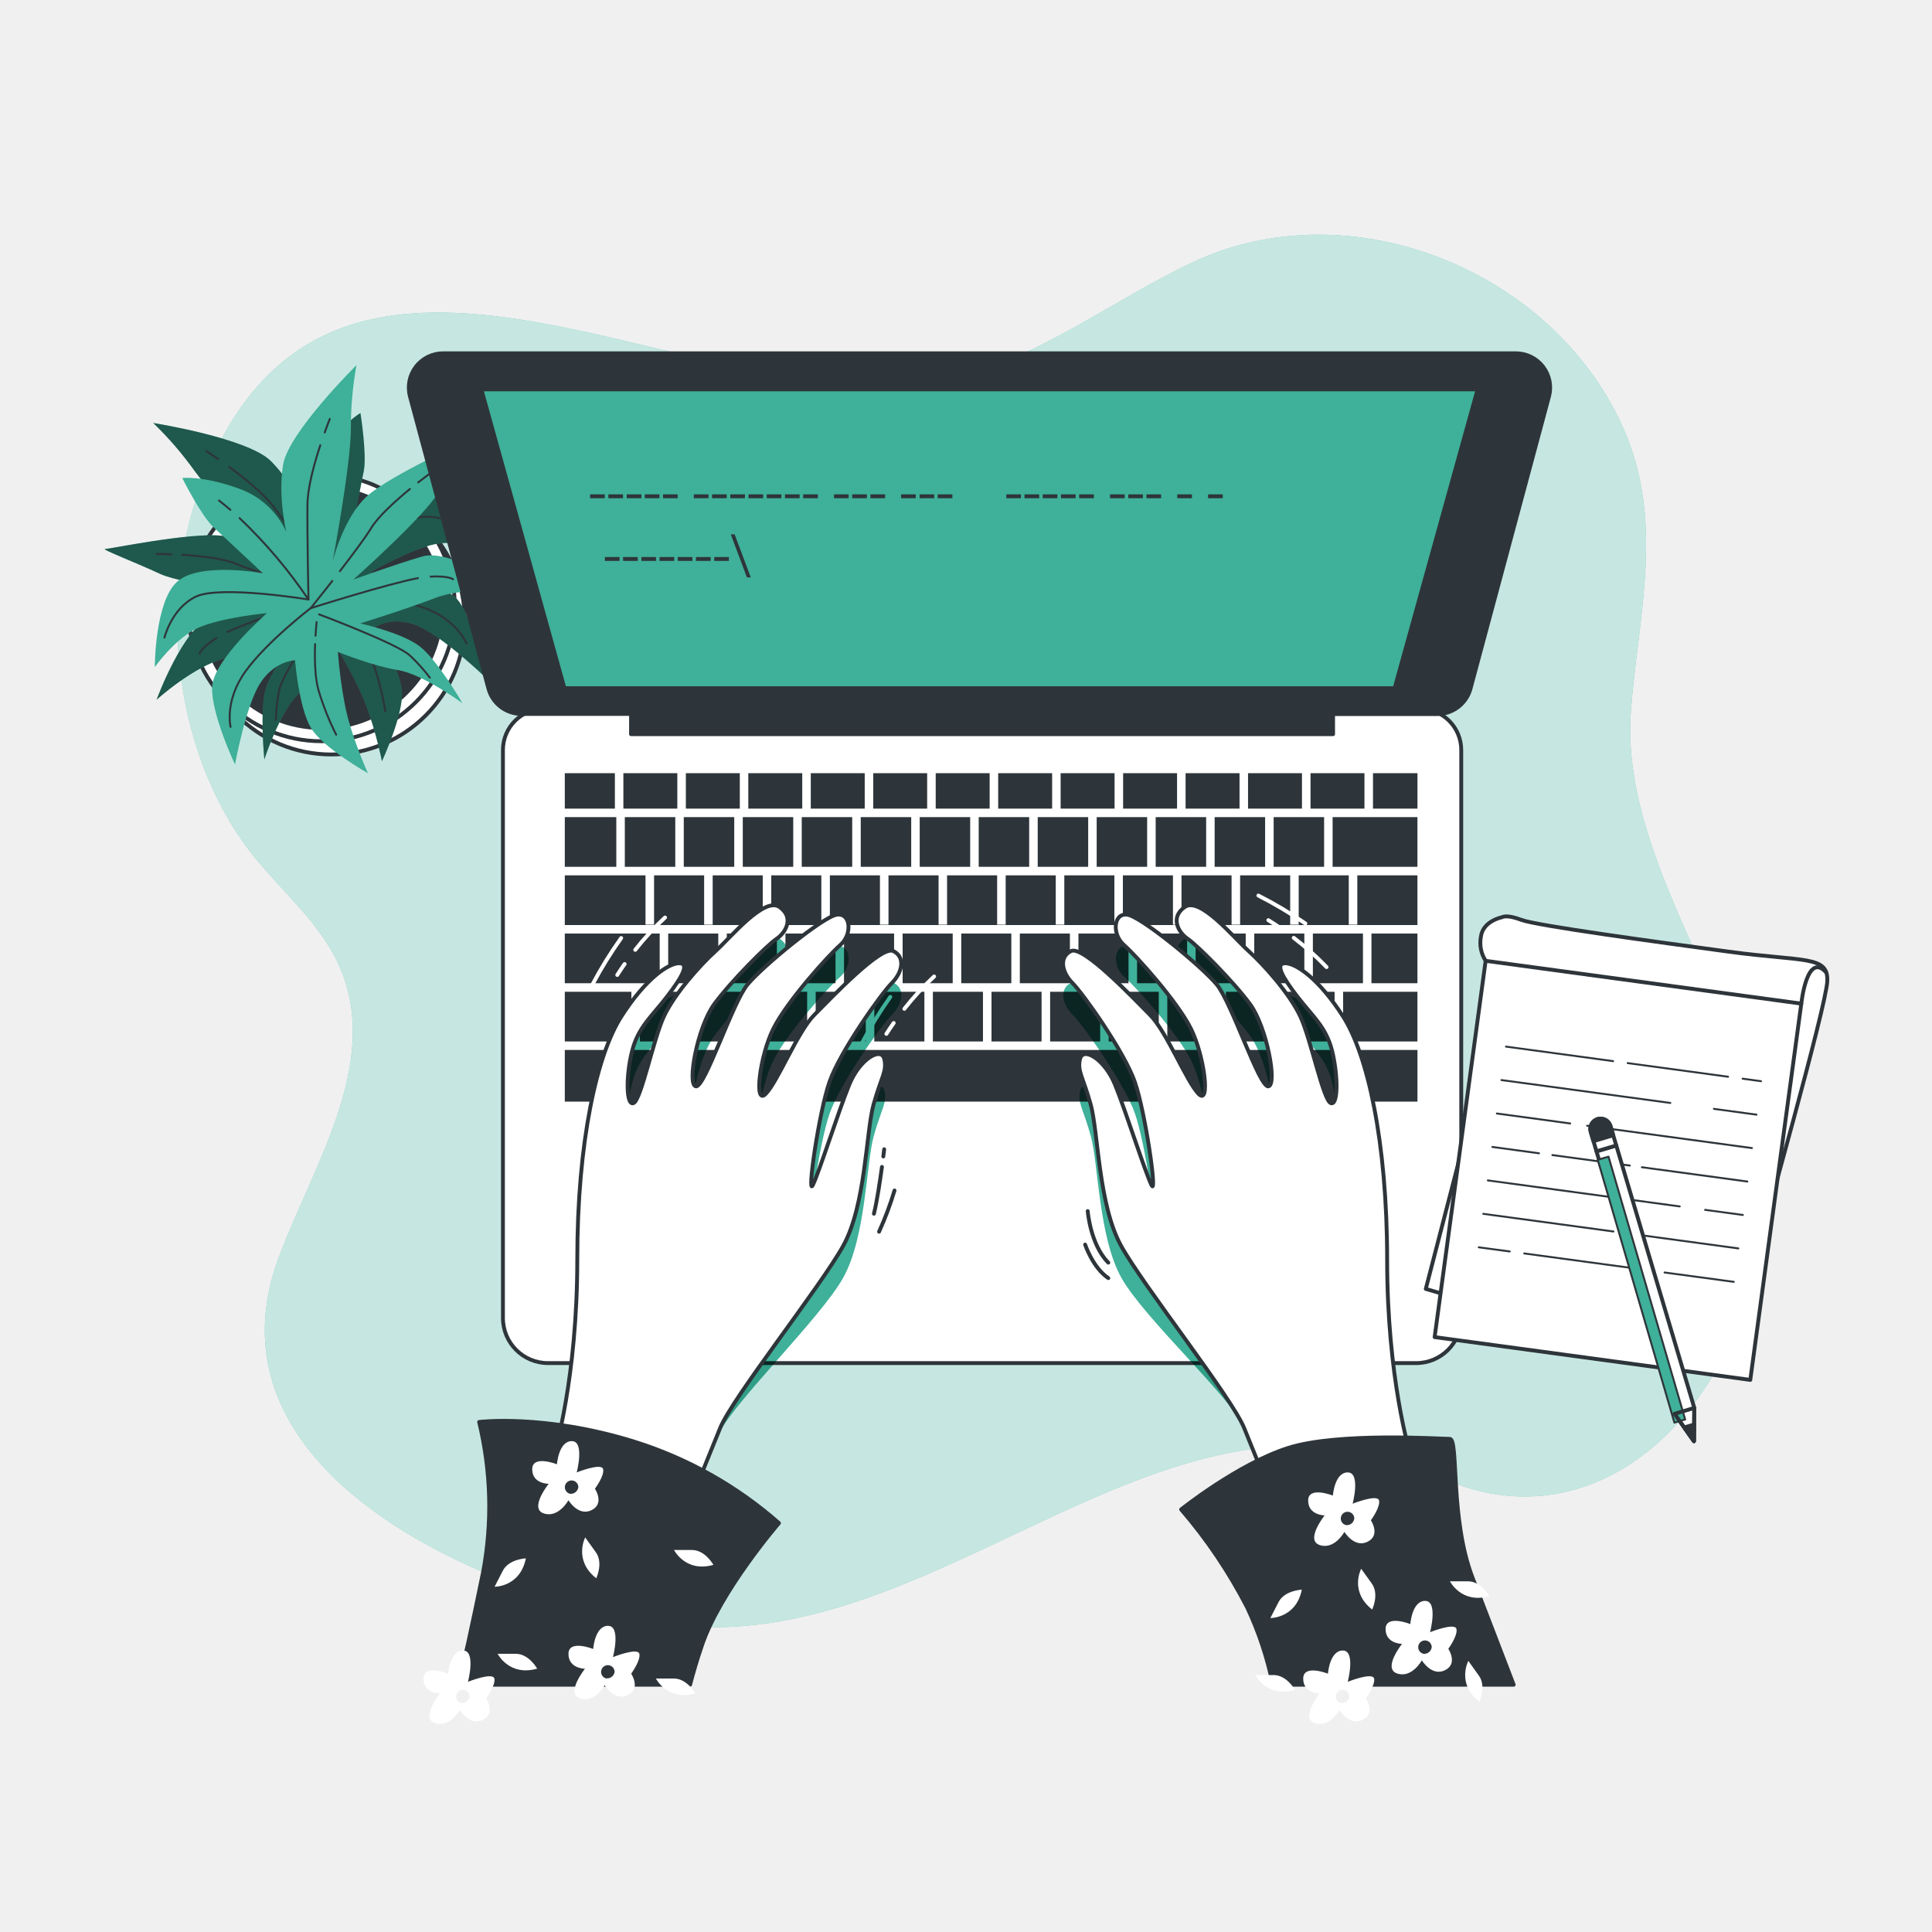
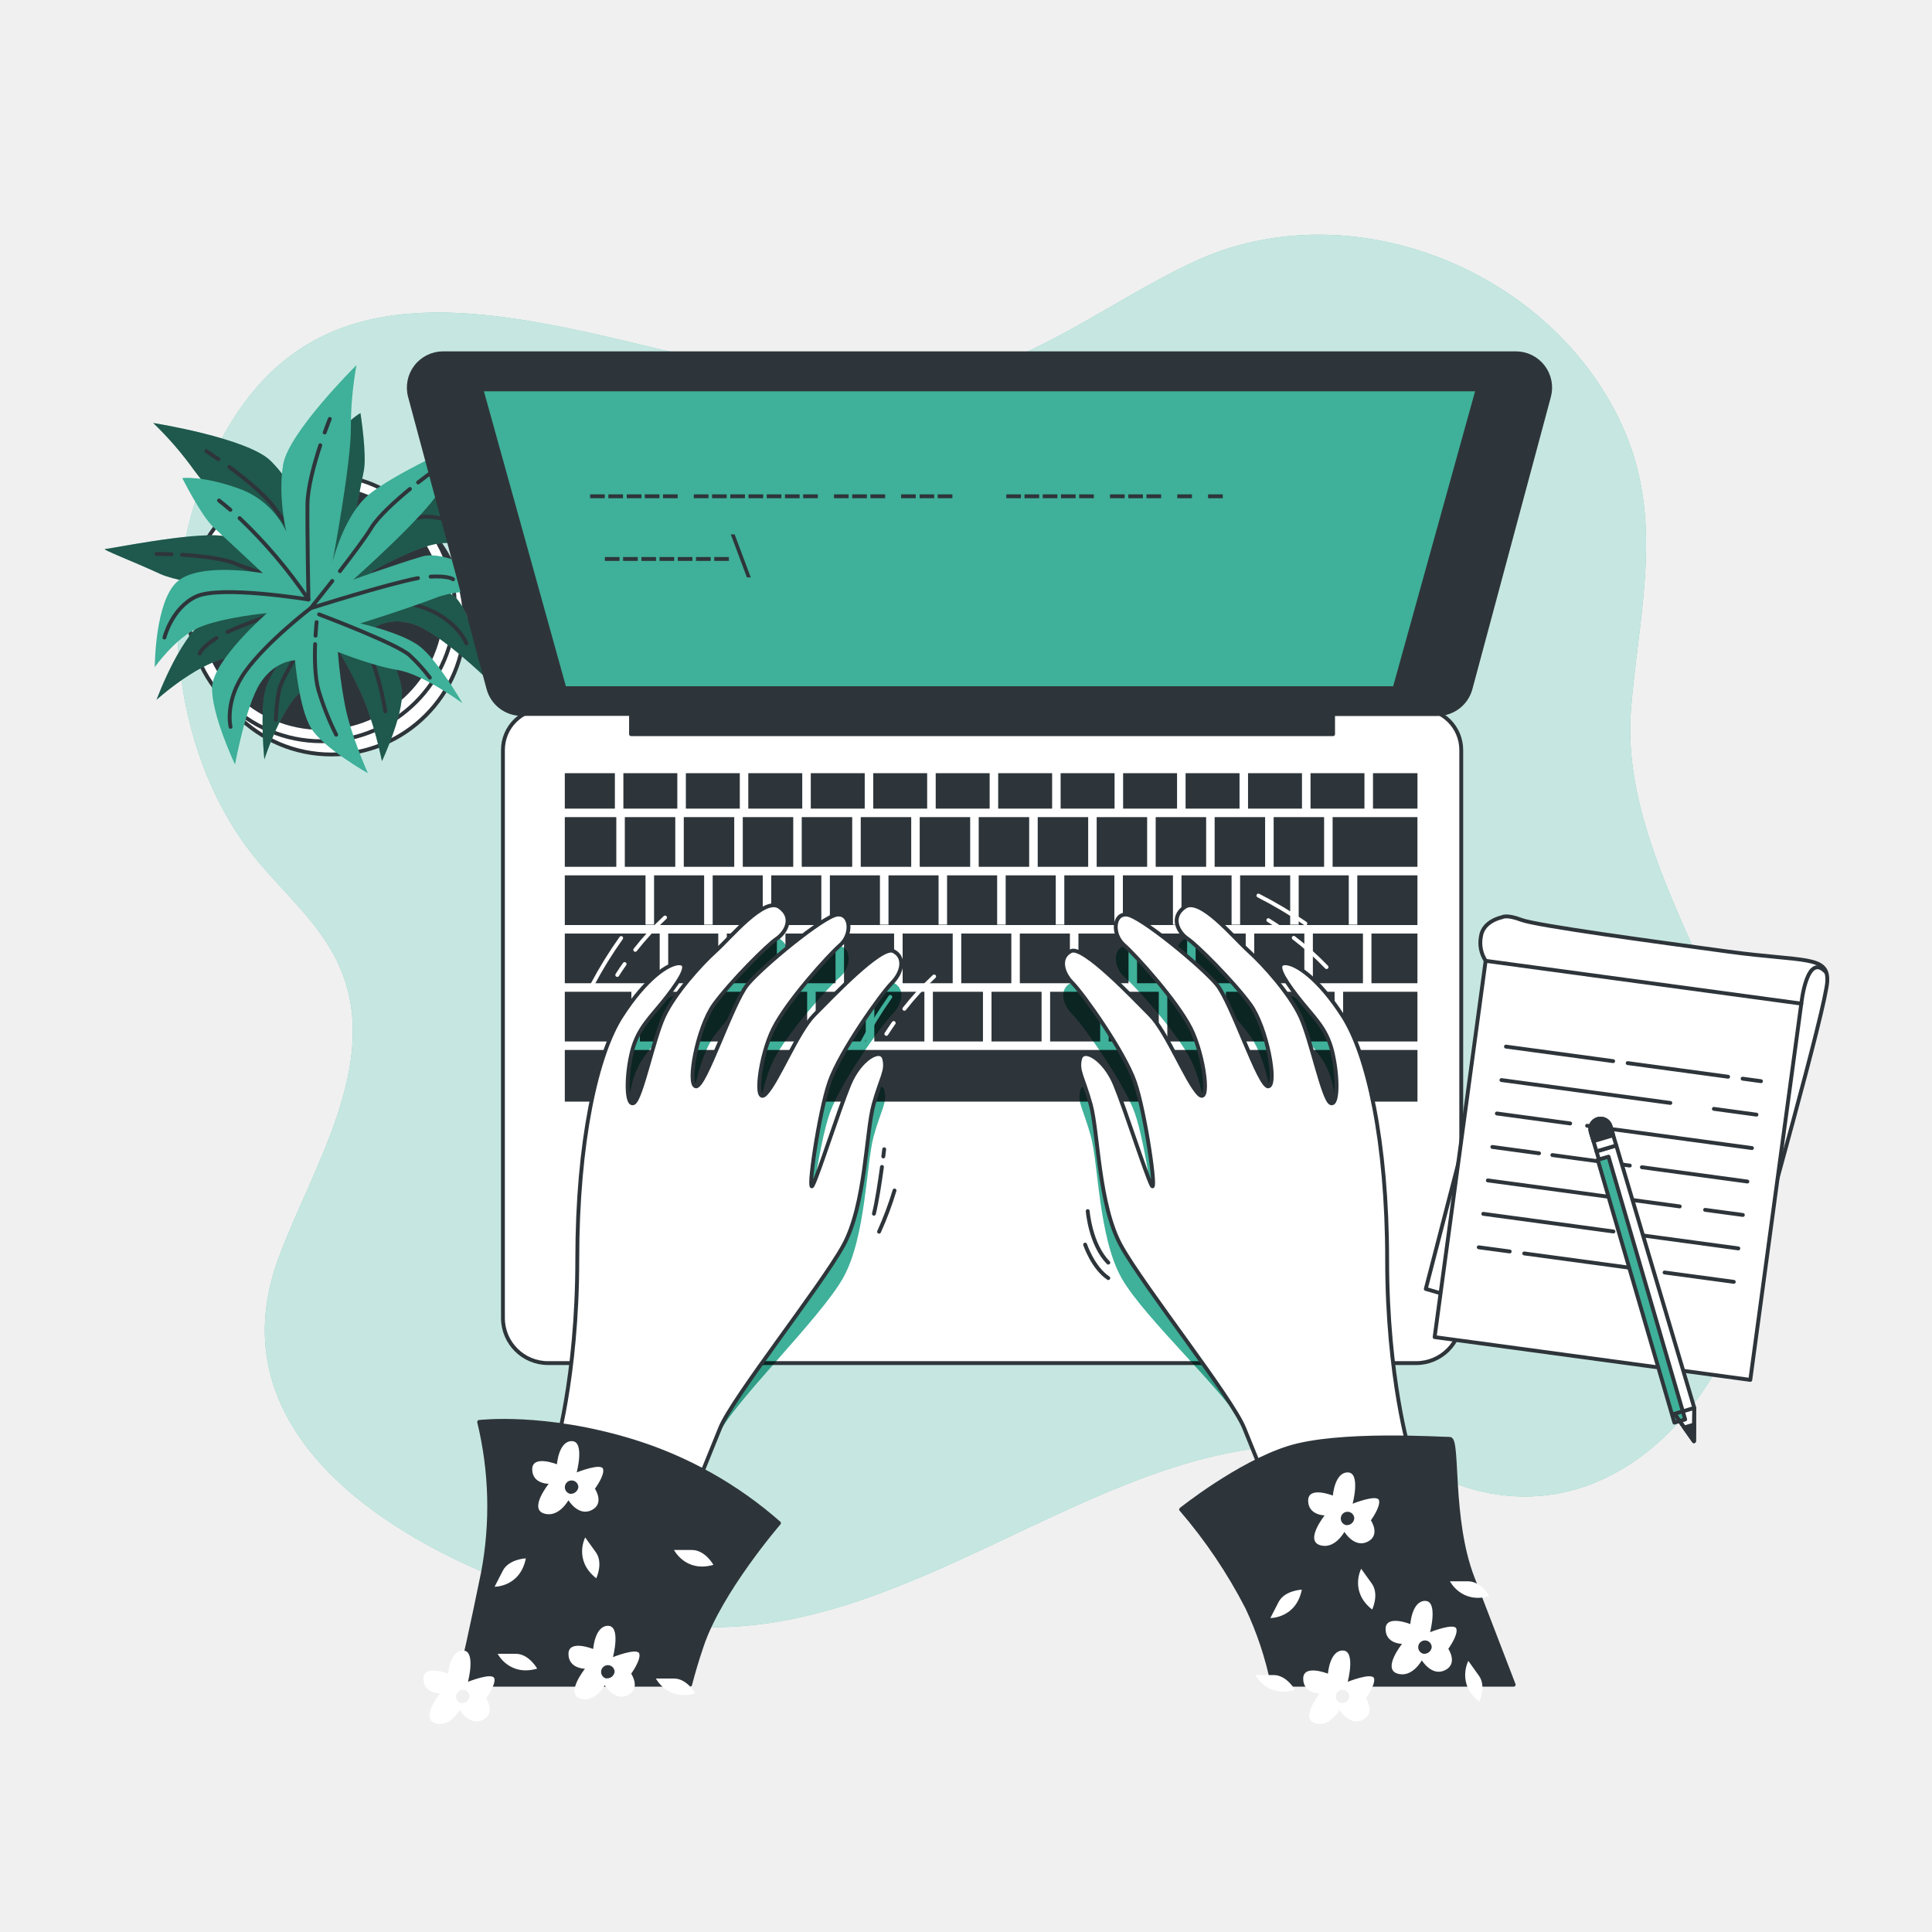
<svg xmlns="http://www.w3.org/2000/svg" viewBox="0 0 500 500">
  <g id="freepik--background-simple--inject-1--inject-3">
    <path d="M422.41,180c2.27-23.46,7.7-45.67-1.9-68.23C402.89,70.37,349.74,48.39,308.44,68,287.32,78,269.26,92.63,246,98,183.22,112.49,86.32,35.29,52.15,125.17c-11.73,30.84-7,71.48,14.21,97.26,6.81,8.27,15.13,15.47,20.17,24.93C100.32,273.25,80.8,301.7,72,325.85c-20.9,57.07,57.9,88.65,100.67,94.47C243.37,430,301.69,349,372,382c49,23,92-33,83-89-5.89-36.66-35.71-71.75-32.92-109.11C422.18,182.6,422.29,181.31,422.41,180Z" style="fill:#3FB099" />
    <path d="M422.41,180c2.27-23.46,7.7-45.67-1.9-68.23C402.89,70.37,349.74,48.39,308.44,68,287.32,78,269.26,92.63,246,98,183.22,112.49,86.32,35.29,52.15,125.17c-11.73,30.84-7,71.48,14.21,97.26,6.81,8.27,15.13,15.47,20.17,24.93C100.32,273.25,80.8,301.7,72,325.85c-20.9,57.07,57.9,88.65,100.67,94.47C243.37,430,301.69,349,372,382c49,23,92-33,83-89-5.89-36.66-35.71-71.75-32.92-109.11C422.18,182.6,422.29,181.31,422.41,180Z" style="fill:#fff;opacity:0.7" />
  </g>
  <g id="freepik--Plant--inject-1--inject-3">
    <circle cx="85.77" cy="160.73" r="34.53" style="fill:#fff;stroke:#2e353a;stroke-linecap:round;stroke-linejoin:round" />
    <circle cx="83.2" cy="157.3" r="34.53" style="fill:#fff;stroke:#2e353a;stroke-linecap:round;stroke-linejoin:round" />
    <circle cx="83.2" cy="157.3" r="31.1" style="fill:#2e353a;stroke:#2e353a;stroke-linecap:round;stroke-linejoin:round" />
    <path d="M79.55,133.92s-3.43-8.58-9.43-14.58-30.46-9.87-30.46-9.87a89.68,89.68,0,0,1,10.73,12.44c5.57,7.72,24,25.31,24,25.31s-9-7.72-17.16-8.58-28.74,3.43-30,3.43,7.72,3.43,14.16,6.43,31.31,5.58,31.31,5.58-10.72,3-18,5.58S40.52,181.1,40.52,181.1s9.44-8.58,17.59-10.72,19.73-6,19.73-6-7.29,8.15-9,13.73-.43,18.44-.43,18.44,3.86-12,8.58-16.73S86.84,167,86.84,167a118,118,0,0,1,6.44,12c3.43,7.29,5.57,18,5.57,18s5.58-12,5.15-18-6.86-16.73-6.86-16.73,4.29-3,10.72-.43,17.59,13.3,17.59,13.3-2.58-14.16-6.87-19.73-22.73-7.3-22.73-7.3,10.3-6,16.73-7.29,15,1.72,15,1.72-9.86-13.73-17.58-14.59S90.7,139.07,90.7,139.07l3.44-17.16c.85-4.29-.86-15-.86-15s-4.72,2.57-10.3,10.72A21.36,21.36,0,0,0,79.55,133.92Z" style="fill:#3FB099" />
    <path d="M79.55,133.92s-3.43-8.58-9.43-14.58-30.46-9.87-30.46-9.87a89.68,89.68,0,0,1,10.73,12.44c5.57,7.72,24,25.31,24,25.31s-9-7.72-17.16-8.58-28.74,3.43-30,3.43,7.72,3.43,14.16,6.43,31.31,5.58,31.31,5.58-10.72,3-18,5.58S40.52,181.1,40.52,181.1s9.44-8.58,17.59-10.72,19.73-6,19.73-6-7.29,8.15-9,13.73-.43,18.44-.43,18.44,3.86-12,8.58-16.73S86.84,167,86.84,167a118,118,0,0,1,6.44,12c3.43,7.29,5.57,18,5.57,18s5.58-12,5.15-18-6.86-16.73-6.86-16.73,4.29-3,10.72-.43,17.59,13.3,17.59,13.3-2.58-14.16-6.87-19.73-22.73-7.3-22.73-7.3,10.3-6,16.73-7.29,15,1.72,15,1.72-9.86-13.73-17.58-14.59S90.7,139.07,90.7,139.07l3.44-17.16c.85-4.29-.86-15-.86-15s-4.72,2.57-10.3,10.72A21.36,21.36,0,0,0,79.55,133.92Z" style="opacity:0.5" />
-     <path d="M88,120.86c.3-1.23.63-2.46,1-3.67" style="fill:none;stroke:#2e353a;stroke-linecap:round;stroke-linejoin:round;stroke-width:0.5px" />
-     <path d="M59.35,120.86c4,2.93,9,7,11.62,10.49,4.72,6.43,14.16,20.16,14.16,20.16A127.55,127.55,0,0,1,87.31,124" style="fill:none;stroke:#2e353a;stroke-linecap:round;stroke-linejoin:round;stroke-width:0.5px" />
-     <path d="M53.39,116.76s1.25.8,3.12,2.09" style="fill:none;stroke:#2e353a;stroke-linecap:round;stroke-linejoin:round;stroke-width:0.5px" />
-     <path d="M85.13,151.51s16.3-16.3,23.16-17.59,12.87,3.86,12.87,3.86" style="fill:none;stroke:#2e353a;stroke-linecap:round;stroke-linejoin:round;stroke-width:0.5px" />
-     <path d="M56,165.14c-4,2.52-4.33,4-4.33,4" style="fill:none;stroke:#2e353a;stroke-linecap:round;stroke-linejoin:round;stroke-width:0.5px" />
-     <path d="M120.73,166.52s-2.57-6.44-11.58-9.44S86,153.65,86,153.65s-19.85,6.5-27.11,9.89" style="fill:none;stroke:#2e353a;stroke-linecap:round;stroke-linejoin:round;stroke-width:0.5px" />
-     <path d="M77.32,151.2c4.8,1.4,8.67,2.45,8.67,2.45" style="fill:none;stroke:#2e353a;stroke-linecap:round;stroke-linejoin:round;stroke-width:0.5px" />
-     <path d="M47.11,143.58c4.66.28,10.66.92,14,2.35,2.72,1.17,8.08,2.86,13.14,4.37" style="fill:none;stroke:#2e353a;stroke-linecap:round;stroke-linejoin:round;stroke-width:0.5px" />
-     <path d="M40.52,143.36s1.57,0,3.88.09" style="fill:none;stroke:#2e353a;stroke-linecap:round;stroke-linejoin:round;stroke-width:0.5px" />
-     <path d="M85.13,156.22s-12,18-12.87,22.31a43.68,43.68,0,0,0-.86,7.72" style="fill:none;stroke:#2e353a;stroke-linecap:round;stroke-linejoin:round;stroke-width:0.5px" />
-     <path d="M90.47,161.89c2.31,3,5.08,7,6.24,10.2a70.38,70.38,0,0,1,3,12" style="fill:none;stroke:#2e353a;stroke-linecap:round;stroke-linejoin:round;stroke-width:0.5px" />
-     <path d="M86.84,157.51s1,1.06,2.29,2.69" style="fill:none;stroke:#2e353a;stroke-linecap:round;stroke-linejoin:round;stroke-width:0.5px" />
+     <path d="M88,120.86c.3-1.23.63-2.46,1-3.67" style="fill:none;stroke:#2e353a;stroke-linecap:round;stroke-linejoin:round;strokeWidth:0.5px" />
+     <path d="M59.35,120.86c4,2.93,9,7,11.62,10.49,4.72,6.43,14.16,20.16,14.16,20.16A127.55,127.55,0,0,1,87.31,124" style="fill:none;stroke:#2e353a;stroke-linecap:round;stroke-linejoin:round;strokeWidth:0.5px" />
+     <path d="M53.39,116.76s1.25.8,3.12,2.09" style="fill:none;stroke:#2e353a;stroke-linecap:round;stroke-linejoin:round;strokeWidth:0.5px" />
+     <path d="M85.13,151.51s16.3-16.3,23.16-17.59,12.87,3.86,12.87,3.86" style="fill:none;stroke:#2e353a;stroke-linecap:round;stroke-linejoin:round;strokeWidth:0.5px" />
+     <path d="M56,165.14c-4,2.52-4.33,4-4.33,4" style="fill:none;stroke:#2e353a;stroke-linecap:round;stroke-linejoin:round;strokeWidth:0.5px" />
+     <path d="M120.73,166.52s-2.57-6.44-11.58-9.44S86,153.65,86,153.65s-19.85,6.5-27.11,9.89" style="fill:none;stroke:#2e353a;stroke-linecap:round;stroke-linejoin:round;strokeWidth:0.5px" />
+     <path d="M77.32,151.2c4.8,1.4,8.67,2.45,8.67,2.45" style="fill:none;stroke:#2e353a;stroke-linecap:round;stroke-linejoin:round;strokeWidth:0.5px" />
+     <path d="M47.11,143.58c4.66.28,10.66.92,14,2.35,2.72,1.17,8.08,2.86,13.14,4.37" style="fill:none;stroke:#2e353a;stroke-linecap:round;stroke-linejoin:round;strokeWidth:0.5px" />
+     <path d="M40.52,143.36s1.57,0,3.88.09" style="fill:none;stroke:#2e353a;stroke-linecap:round;stroke-linejoin:round;strokeWidth:0.5px" />
+     <path d="M85.13,156.22s-12,18-12.87,22.31a43.68,43.68,0,0,0-.86,7.72" style="fill:none;stroke:#2e353a;stroke-linecap:round;stroke-linejoin:round;strokeWidth:0.5px" />
+     <path d="M90.47,161.89c2.31,3,5.08,7,6.24,10.2a70.38,70.38,0,0,1,3,12" style="fill:none;stroke:#2e353a;stroke-linecap:round;stroke-linejoin:round;strokeWidth:0.5px" />
+     <path d="M86.84,157.51s1,1.06,2.29,2.69" style="fill:none;stroke:#2e353a;stroke-linecap:round;stroke-linejoin:round;strokeWidth:0.5px" />
    <path d="M74.1,137.62s-2.21-9-.84-17.35,19-25.78,19-25.78a90.2,90.2,0,0,0-1.45,16.36c0,9.52-4.75,34.56-4.75,34.56s2.81-11.52,8.93-17,25.35-14,26.39-14.73-4.27,7.29-7.74,13.49S91.44,150,91.44,150s10.46-3.82,17.88-6,24,9.16,24,9.16-12.67-1.46-20.54,1.55-19.53,6.63-19.53,6.63,10.68,2.37,15.32,5.9S119.69,182,119.69,182s-10.14-7.51-16.73-8.59-15.52-4.69-15.52-4.69a120.64,120.64,0,0,0,1.78,13.5c1.47,7.93,6,17.89,6,17.89s-11.53-6.5-14.69-11.63-4.18-17.59-4.18-17.59-5.24.06-9,5.9-6.53,21.06-6.53,21.06-6.16-13-5.93-20,14.21-19.18,14.21-19.18-11.86,1.13-17.84,3.83-11.2,10.15-11.2,10.15,0-16.9,5.78-22.1,22.19-2.2,22.19-2.2l-12.8-11.93c-3.2-3-8.06-12.7-8.06-12.7s5.34-.66,14.62,2.71A21.31,21.31,0,0,1,74.1,137.62Z" style="fill:#3FB099" />
-     <path d="M59.62,131.94c-1-.83-1.94-1.63-2.94-2.41" style="fill:none;stroke:#2e353a;stroke-linecap:round;stroke-linejoin:round;stroke-width:0.5px" />
-     <path d="M82.89,115.23c-1.55,4.72-3.28,10.93-3.32,15.29-.08,8,.26,24.63.26,24.63A127.12,127.12,0,0,0,62,134.09" style="fill:none;stroke:#2e353a;stroke-linecap:round;stroke-linejoin:round;stroke-width:0.5px" />
-     <path d="M85.35,108.42s-.56,1.38-1.32,3.51" style="fill:none;stroke:#2e353a;stroke-linecap:round;stroke-linejoin:round;stroke-width:0.5px" />
-     <path d="M79.83,155.15s-22.75-3.73-29.07-.77S42.56,165,42.56,165" style="fill:none;stroke:#2e353a;stroke-linecap:round;stroke-linejoin:round;stroke-width:0.5px" />
-     <path d="M111.45,149.23c4.69-.26,5.81.69,5.81.69" style="fill:none;stroke:#2e353a;stroke-linecap:round;stroke-linejoin:round;stroke-width:0.5px" />
-     <path d="M59.67,188.11s-1.66-6.73,3.9-14.42S80.39,157.4,80.39,157.4s19.91-6.31,27.78-7.78" style="fill:none;stroke:#2e353a;stroke-linecap:round;stroke-linejoin:round;stroke-width:0.5px" />
-     <path d="M86,150.35c-3.08,3.93-5.6,7.05-5.6,7.05" style="fill:none;stroke:#2e353a;stroke-linecap:round;stroke-linejoin:round;stroke-width:0.5px" />
-     <path d="M106.09,126.54c-3.62,3-8.12,7-10,10.07-1.53,2.54-4.9,7-8.13,11.21" style="fill:none;stroke:#2e353a;stroke-linecap:round;stroke-linejoin:round;stroke-width:0.5px" />
-     <path d="M111.31,122.51s-1.27.92-3.1,2.34" style="fill:none;stroke:#2e353a;stroke-linecap:round;stroke-linejoin:round;stroke-width:0.5px" />
-     <path d="M82.58,159s20.27,7.62,23.46,10.61a43.42,43.42,0,0,1,5.2,5.77" style="fill:none;stroke:#2e353a;stroke-linecap:round;stroke-linejoin:round;stroke-width:0.5px" />
-     <path d="M81.55,166.7c-.14,3.78-.07,8.63.88,11.93A69.72,69.72,0,0,0,87,190.14" style="fill:none;stroke:#2e353a;stroke-linecap:round;stroke-linejoin:round;stroke-width:0.5px" />
-     <path d="M81.94,161s-.16,1.42-.28,3.52" style="fill:none;stroke:#2e353a;stroke-linecap:round;stroke-linejoin:round;stroke-width:0.5px" />
+     <path d="M59.62,131.94c-1-.83-1.94-1.63-2.94-2.41" style="fill:none;stroke:#2e353a;stroke-linecap:round;stroke-linejoin:round;strokeWidth:0.5px" />
+     <path d="M82.89,115.23c-1.55,4.72-3.28,10.93-3.32,15.29-.08,8,.26,24.63.26,24.63A127.12,127.12,0,0,0,62,134.09" style="fill:none;stroke:#2e353a;stroke-linecap:round;stroke-linejoin:round;strokeWidth:0.5px" />
+     <path d="M85.35,108.42s-.56,1.38-1.32,3.51" style="fill:none;stroke:#2e353a;stroke-linecap:round;stroke-linejoin:round;strokeWidth:0.5px" />
+     <path d="M79.83,155.15s-22.75-3.73-29.07-.77S42.56,165,42.56,165" style="fill:none;stroke:#2e353a;stroke-linecap:round;stroke-linejoin:round;strokeWidth:0.5px" />
+     <path d="M111.45,149.23c4.69-.26,5.81.69,5.81.69" style="fill:none;stroke:#2e353a;stroke-linecap:round;stroke-linejoin:round;strokeWidth:0.5px" />
+     <path d="M59.67,188.11s-1.66-6.73,3.9-14.42S80.39,157.4,80.39,157.4s19.91-6.31,27.78-7.78" style="fill:none;stroke:#2e353a;stroke-linecap:round;stroke-linejoin:round;strokeWidth:0.5px" />
+     <path d="M86,150.35c-3.08,3.93-5.6,7.05-5.6,7.05" style="fill:none;stroke:#2e353a;stroke-linecap:round;stroke-linejoin:round;strokeWidth:0.5px" />
+     <path d="M106.09,126.54c-3.62,3-8.12,7-10,10.07-1.53,2.54-4.9,7-8.13,11.21" style="fill:none;stroke:#2e353a;stroke-linecap:round;stroke-linejoin:round;strokeWidth:0.5px" />
+     <path d="M111.31,122.51s-1.27.92-3.1,2.34" style="fill:none;stroke:#2e353a;stroke-linecap:round;stroke-linejoin:round;strokeWidth:0.5px" />
+     <path d="M82.58,159s20.27,7.62,23.46,10.61a43.42,43.42,0,0,1,5.2,5.77" style="fill:none;stroke:#2e353a;stroke-linecap:round;stroke-linejoin:round;strokeWidth:0.5px" />
+     <path d="M81.55,166.7c-.14,3.78-.07,8.63.88,11.93A69.72,69.72,0,0,0,87,190.14" style="fill:none;stroke:#2e353a;stroke-linecap:round;stroke-linejoin:round;strokeWidth:0.5px" />
+     <path d="M81.94,161s-.16,1.42-.28,3.52" style="fill:none;stroke:#2e353a;stroke-linecap:round;stroke-linejoin:round;strokeWidth:0.5px" />
  </g>
  <g id="freepik--Device--inject-1--inject-3">
    <path d="M140.83,183.43H367.5a10.67,10.67,0,0,1,10.67,10.67v147a11.67,11.67,0,0,1-11.67,11.67H141.83a11.67,11.67,0,0,1-11.67-11.67v-147a10.67,10.67,0,0,1,10.67-10.67Z" style="fill:#fff;stroke:#2e353a;stroke-linecap:round;stroke-linejoin:round" />
    <rect x="209.83" y="200.1" width="13.96" height="9.17" style="fill:#2e353a" />
    <rect x="165.6" y="256.67" width="12.96" height="12.86" style="fill:#2e353a" />
    <rect x="222.76" y="211.47" width="13.06" height="12.86" style="fill:#2e353a" />
    <rect x="193.66" y="200.1" width="13.96" height="9.17" style="fill:#2e353a" />
    <rect x="238.02" y="211.47" width="13.06" height="12.86" style="fill:#2e353a" />
    <rect x="225.99" y="200.1" width="13.96" height="9.17" style="fill:#2e353a" />
    <rect x="146.17" y="241.6" width="24.56" height="12.86" style="fill:#2e353a" />
    <rect x="192.23" y="211.47" width="13.06" height="12.86" style="fill:#2e353a" />
    <rect x="146.17" y="256.67" width="17.23" height="12.86" style="fill:#2e353a" />
    <rect x="242.16" y="200.1" width="13.96" height="9.17" style="fill:#2e353a" />
    <rect x="161.7" y="211.47" width="13.06" height="12.86" style="fill:#2e353a" />
    <rect x="161.33" y="200.1" width="13.96" height="9.17" style="fill:#2e353a" />
    <rect x="177.5" y="200.1" width="13.96" height="9.17" style="fill:#2e353a" />
    <rect x="176.96" y="211.47" width="13.06" height="12.86" style="fill:#2e353a" />
    <rect x="207.49" y="211.47" width="13.06" height="12.86" style="fill:#2e353a" />
    <rect x="306.83" y="200.1" width="13.96" height="9.17" style="fill:#2e353a" />
    <rect x="322.99" y="200.1" width="13.96" height="9.17" style="fill:#2e353a" />
    <rect x="314.35" y="211.47" width="13.06" height="12.86" style="fill:#2e353a" />
    <rect x="329.62" y="211.47" width="13.06" height="12.86" style="fill:#2e353a" />
    <rect x="347.6" y="256.67" width="19.23" height="12.86" style="fill:#2e353a" />
    <rect x="339.16" y="200.1" width="13.96" height="9.17" style="fill:#2e353a" />
    <rect x="146.17" y="211.47" width="13.33" height="12.86" style="fill:#2e353a" />
    <rect x="258.33" y="200.1" width="13.96" height="9.17" style="fill:#2e353a" />
    <rect x="274.49" y="200.1" width="13.96" height="9.17" style="fill:#2e353a" />
    <rect x="268.56" y="211.47" width="13.06" height="12.86" style="fill:#2e353a" />
    <rect x="299.09" y="211.47" width="13.06" height="12.86" style="fill:#2e353a" />
    <rect x="253.29" y="211.47" width="13.06" height="12.86" style="fill:#2e353a" />
    <rect x="283.82" y="211.47" width="13.06" height="12.86" style="fill:#2e353a" />
    <rect x="290.66" y="200.1" width="13.96" height="9.17" style="fill:#2e353a" />
    <rect x="271.77" y="256.67" width="12.96" height="12.86" style="fill:#2e353a" />
    <rect x="339.77" y="241.6" width="12.96" height="12.86" style="fill:#2e353a" />
    <rect x="324.6" y="241.6" width="12.96" height="12.86" style="fill:#2e353a" />
    <rect x="332.43" y="256.67" width="12.96" height="12.86" style="fill:#2e353a" />
    <rect x="317.27" y="256.67" width="12.96" height="12.86" style="fill:#2e353a" />
    <rect x="286.93" y="256.67" width="12.96" height="12.86" style="fill:#2e353a" />
    <rect x="302.1" y="256.67" width="12.96" height="12.86" style="fill:#2e353a" />
    <rect x="309.43" y="241.6" width="12.96" height="12.86" style="fill:#2e353a" />
    <rect x="294.27" y="241.6" width="12.96" height="12.86" style="fill:#2e353a" />
    <rect x="355.33" y="200.1" width="11.51" height="9.17" style="fill:#2e353a" />
    <rect x="146.17" y="200.1" width="12.96" height="9.17" style="fill:#2e353a" />
    <rect x="146.17" y="271.73" width="220.67" height="13.37" style="fill:#2e353a" />
    <rect x="344.88" y="211.47" width="21.95" height="12.86" style="fill:#2e353a" />
    <rect x="354.93" y="241.6" width="11.9" height="12.86" style="fill:#2e353a" />
    <polygon points="351.27 239.3 349.06 239.3 349.06 226.54 336.1 226.54 336.1 239.3 333.9 239.3 333.9 226.54 320.94 226.54 320.94 239.3 318.73 239.3 318.73 226.54 305.77 226.54 305.77 239.3 303.56 239.3 303.56 226.54 290.6 226.54 290.6 239.3 288.4 239.3 288.4 226.54 275.44 226.54 275.44 239.3 273.23 239.3 273.23 226.54 260.27 226.54 260.27 239.3 258.06 239.3 258.06 226.54 245.1 226.54 245.1 239.3 242.9 239.3 242.9 226.54 229.94 226.54 229.94 239.3 227.73 239.3 227.73 226.54 214.77 226.54 214.77 239.3 212.56 239.3 212.56 226.54 199.6 226.54 199.6 239.3 197.4 239.3 197.4 226.54 184.44 226.54 184.44 239.3 182.23 239.3 182.23 226.54 169.27 226.54 169.27 239.3 167.06 239.3 167.06 226.54 146.17 226.54 146.17 239.4 366.83 239.4 366.83 226.54 351.27 226.54 351.27 239.3" style="fill:#2e353a" />
    <rect x="233.6" y="241.6" width="12.96" height="12.86" style="fill:#2e353a" />
    <rect x="279.1" y="241.6" width="12.96" height="12.86" style="fill:#2e353a" />
    <rect x="203.27" y="241.6" width="12.96" height="12.86" style="fill:#2e353a" />
    <rect x="211.1" y="256.67" width="12.96" height="12.86" style="fill:#2e353a" />
    <rect x="218.43" y="241.6" width="12.96" height="12.86" style="fill:#2e353a" />
    <rect x="188.1" y="241.6" width="12.96" height="12.86" style="fill:#2e353a" />
    <rect x="180.77" y="256.67" width="12.96" height="12.86" style="fill:#2e353a" />
    <rect x="195.93" y="256.67" width="12.96" height="12.86" style="fill:#2e353a" />
    <rect x="248.77" y="241.6" width="12.96" height="12.86" style="fill:#2e353a" />
    <rect x="256.6" y="256.67" width="12.96" height="12.86" style="fill:#2e353a" />
    <rect x="263.93" y="241.6" width="12.96" height="12.86" style="fill:#2e353a" />
    <rect x="226.27" y="256.67" width="12.96" height="12.86" style="fill:#2e353a" />
    <rect x="241.43" y="256.67" width="12.96" height="12.86" style="fill:#2e353a" />
    <rect x="172.93" y="241.6" width="12.96" height="12.86" style="fill:#2e353a" />
    <path d="M392.33,91.43H114.67a8.88,8.88,0,0,0-8.57,11.18l20.3,75.58a8.88,8.88,0,0,0,8.57,6.58h28.34V190H345v-5.2h27a8.88,8.88,0,0,0,8.57-6.58l20.3-75.58A8.88,8.88,0,0,0,392.33,91.43Z" style="fill:#2e353a;stroke:#2e353a;stroke-linecap:round;stroke-linejoin:round" />
    <polygon points="360.93 178.1 146.07 178.1 124.58 100.77 382.41 100.77 360.93 178.1" style="fill:#3FB099;stroke:#2e353a;stroke-linecap:round;stroke-linejoin:round" />
    <path d="M160.33,144.16v1h-3.79v-1Z" style="fill:#2e353a" />
    <path d="M165.05,144.16v1h-3.8v-1Z" style="fill:#2e353a" />
    <path d="M169.77,144.16v1H166v-1Z" style="fill:#2e353a" />
    <path d="M174.48,144.16v1h-3.79v-1Z" style="fill:#2e353a" />
    <path d="M179.2,144.16v1h-3.8v-1Z" style="fill:#2e353a" />
    <path d="M183.92,144.16v1h-3.8v-1Z" style="fill:#2e353a" />
    <path d="M188.63,144.16v1h-3.79v-1Z" style="fill:#2e353a" />
    <path d="M193.3,149.43l-4.18-11.14h1l4.18,11.14Z" style="fill:#2e353a" />
    <path d="M156.51,127.94v1h-3.79v-1Z" style="fill:#2e353a" />
    <path d="M161.23,127.94v1h-3.79v-1Z" style="fill:#2e353a" />
    <path d="M166,127.94v1h-3.8v-1Z" style="fill:#2e353a" />
    <path d="M170.67,127.94v1h-3.8v-1Z" style="fill:#2e353a" />
    <path d="M175.38,127.94v1h-3.79v-1Z" style="fill:#2e353a" />
    <path d="M183.36,127.94v1h-3.8v-1Z" style="fill:#2e353a" />
    <path d="M188.07,127.94v1h-3.79v-1Z" style="fill:#2e353a" />
    <path d="M192.79,127.94v1H189v-1Z" style="fill:#2e353a" />
    <path d="M197.51,127.94v1h-3.8v-1Z" style="fill:#2e353a" />
    <path d="M202.22,127.94v1h-3.79v-1Z" style="fill:#2e353a" />
    <path d="M206.94,127.94v1h-3.79v-1Z" style="fill:#2e353a" />
    <path d="M211.66,127.94v1h-3.8v-1Z" style="fill:#2e353a" />
    <path d="M219.63,127.94v1h-3.79v-1Z" style="fill:#2e353a" />
    <path d="M224.35,127.94v1h-3.8v-1Z" style="fill:#2e353a" />
    <path d="M229.07,127.94v1h-3.8v-1Z" style="fill:#2e353a" />
    <path d="M237,127.94v1h-3.79v-1Z" style="fill:#2e353a" />
    <path d="M241.76,127.94v1H238v-1Z" style="fill:#2e353a" />
    <path d="M246.48,127.94v1h-3.8v-1Z" style="fill:#2e353a" />
    <path d="M264.22,127.94v1h-3.79v-1Z" style="fill:#2e353a" />
    <path d="M268.94,127.94v1h-3.8v-1Z" style="fill:#2e353a" />
    <path d="M273.66,127.94v1h-3.8v-1Z" style="fill:#2e353a" />
    <path d="M278.37,127.94v1h-3.79v-1Z" style="fill:#2e353a" />
    <path d="M283.09,127.94v1h-3.8v-1Z" style="fill:#2e353a" />
    <path d="M291.06,127.94v1h-3.79v-1Z" style="fill:#2e353a" />
    <path d="M295.78,127.94v1H292v-1Z" style="fill:#2e353a" />
    <path d="M300.5,127.94v1h-3.8v-1Z" style="fill:#2e353a" />
    <path d="M308.47,127.94v1h-3.79v-1Z" style="fill:#2e353a" />
    <path d="M316.45,127.94v1h-3.8v-1Z" style="fill:#2e353a" />
  </g>
  <g id="freepik--Notebook--inject-1--inject-3">
    <polygon points="379.69 292.29 368.99 333.57 379.11 336.54 379.69 292.29" style="fill:#fff;stroke:#2e353a;stroke-linecap:round;stroke-linejoin:round" />
    <path d="M384.49,248.66a8.55,8.55,0,0,1-1.23-6.28c.55-4.07,5.46-5,5.46-5s1.07-.81,5,.68,34.32,5.61,53.74,8.24,25.71.93,25.44,7.6-17.31,66.53-17.57,68.41S384.49,248.66,384.49,248.66Z" style="fill:#fff;stroke:#2e353a;stroke-miterlimit:10" />
    <rect x="377.51" y="253.75" width="82.44" height="98.27" transform="translate(44.48 -53.5) rotate(7.72)" style="fill:#fff;stroke:#2e353a;stroke-linecap:round;stroke-linejoin:round" />
-     <line x1="450.99" y1="279.16" x2="455.74" y2="279.81" style="fill:none;stroke:#2e353a;stroke-linecap:round;stroke-linejoin:round;stroke-width:0.5px" />
-     <line x1="421.24" y1="275.13" x2="447.23" y2="278.66" style="fill:none;stroke:#2e353a;stroke-linecap:round;stroke-linejoin:round;stroke-width:0.5px" />
-     <line x1="389.74" y1="270.86" x2="417.48" y2="274.62" style="fill:none;stroke:#2e353a;stroke-linecap:round;stroke-linejoin:round;stroke-width:0.5px" />
-     <line x1="443.55" y1="286.97" x2="454.57" y2="288.47" style="fill:none;stroke:#2e353a;stroke-linecap:round;stroke-linejoin:round;stroke-width:0.5px" />
-     <line x1="388.57" y1="279.52" x2="432.28" y2="285.44" style="fill:none;stroke:#2e353a;stroke-linecap:round;stroke-linejoin:round;stroke-width:0.5px" />
-     <line x1="410.75" y1="291.34" x2="453.4" y2="297.12" style="fill:none;stroke:#2e353a;stroke-linecap:round;stroke-linejoin:round;stroke-width:0.5px" />
-     <line x1="387.39" y1="288.17" x2="406.36" y2="290.75" style="fill:none;stroke:#2e353a;stroke-linecap:round;stroke-linejoin:round;stroke-width:0.5px" />
-     <line x1="424.92" y1="302.08" x2="452.22" y2="305.78" style="fill:none;stroke:#2e353a;stroke-linecap:round;stroke-linejoin:round;stroke-width:0.5px" />
-     <line x1="401.75" y1="298.93" x2="421.79" y2="301.65" style="fill:none;stroke:#2e353a;stroke-linecap:round;stroke-linejoin:round;stroke-width:0.5px" />
-     <line x1="386.22" y1="296.83" x2="398.3" y2="298.47" style="fill:none;stroke:#2e353a;stroke-linecap:round;stroke-linejoin:round;stroke-width:0.5px" />
-     <line x1="441.28" y1="313.11" x2="451.05" y2="314.43" style="fill:none;stroke:#2e353a;stroke-linecap:round;stroke-linejoin:round;stroke-width:0.5px" />
-     <line x1="385.05" y1="305.49" x2="434.71" y2="312.22" style="fill:none;stroke:#2e353a;stroke-linecap:round;stroke-linejoin:round;stroke-width:0.5px" />
-     <line x1="422.26" y1="319.34" x2="449.88" y2="323.09" style="fill:none;stroke:#2e353a;stroke-linecap:round;stroke-linejoin:round;stroke-width:0.5px" />
-     <line x1="383.87" y1="314.14" x2="417.56" y2="318.71" style="fill:none;stroke:#2e353a;stroke-linecap:round;stroke-linejoin:round;stroke-width:0.5px" />
-     <line x1="430.79" y1="329.32" x2="448.7" y2="331.74" style="fill:none;stroke:#2e353a;stroke-linecap:round;stroke-linejoin:round;stroke-width:0.5px" />
-     <line x1="394.47" y1="324.39" x2="426.41" y2="328.72" style="fill:none;stroke:#2e353a;stroke-linecap:round;stroke-linejoin:round;stroke-width:0.5px" />
-     <line x1="382.7" y1="322.8" x2="390.71" y2="323.88" style="fill:none;stroke:#2e353a;stroke-linecap:round;stroke-linejoin:round;stroke-width:0.5px" />
+     <line x1="450.99" y1="279.16" x2="455.74" y2="279.81" style="fill:none;stroke:#2e353a;stroke-linecap:round;stroke-linejoin:round;strokeWidth:0.5px" />
+     <line x1="421.24" y1="275.13" x2="447.23" y2="278.66" style="fill:none;stroke:#2e353a;stroke-linecap:round;stroke-linejoin:round;strokeWidth:0.5px" />
+     <line x1="389.74" y1="270.86" x2="417.48" y2="274.62" style="fill:none;stroke:#2e353a;stroke-linecap:round;stroke-linejoin:round;strokeWidth:0.5px" />
+     <line x1="443.55" y1="286.97" x2="454.57" y2="288.47" style="fill:none;stroke:#2e353a;stroke-linecap:round;stroke-linejoin:round;strokeWidth:0.5px" />
+     <line x1="388.57" y1="279.52" x2="432.28" y2="285.44" style="fill:none;stroke:#2e353a;stroke-linecap:round;stroke-linejoin:round;strokeWidth:0.5px" />
+     <line x1="410.75" y1="291.34" x2="453.4" y2="297.12" style="fill:none;stroke:#2e353a;stroke-linecap:round;stroke-linejoin:round;strokeWidth:0.5px" />
+     <line x1="387.39" y1="288.17" x2="406.36" y2="290.75" style="fill:none;stroke:#2e353a;stroke-linecap:round;stroke-linejoin:round;strokeWidth:0.5px" />
+     <line x1="424.92" y1="302.08" x2="452.22" y2="305.78" style="fill:none;stroke:#2e353a;stroke-linecap:round;stroke-linejoin:round;strokeWidth:0.5px" />
+     <line x1="401.75" y1="298.93" x2="421.79" y2="301.65" style="fill:none;stroke:#2e353a;stroke-linecap:round;stroke-linejoin:round;strokeWidth:0.5px" />
+     <line x1="386.22" y1="296.83" x2="398.3" y2="298.47" style="fill:none;stroke:#2e353a;stroke-linecap:round;stroke-linejoin:round;strokeWidth:0.5px" />
+     <line x1="441.28" y1="313.11" x2="451.05" y2="314.43" style="fill:none;stroke:#2e353a;stroke-linecap:round;stroke-linejoin:round;strokeWidth:0.5px" />
+     <line x1="385.05" y1="305.49" x2="434.71" y2="312.22" style="fill:none;stroke:#2e353a;stroke-linecap:round;stroke-linejoin:round;strokeWidth:0.5px" />
+     <line x1="422.26" y1="319.34" x2="449.88" y2="323.09" style="fill:none;stroke:#2e353a;stroke-linecap:round;stroke-linejoin:round;strokeWidth:0.5px" />
+     <line x1="383.87" y1="314.14" x2="417.56" y2="318.71" style="fill:none;stroke:#2e353a;stroke-linecap:round;stroke-linejoin:round;strokeWidth:0.5px" />
+     <line x1="430.79" y1="329.32" x2="448.7" y2="331.74" style="fill:none;stroke:#2e353a;stroke-linecap:round;stroke-linejoin:round;strokeWidth:0.5px" />
+     <line x1="394.47" y1="324.39" x2="426.41" y2="328.72" style="fill:none;stroke:#2e353a;stroke-linecap:round;stroke-linejoin:round;strokeWidth:0.5px" />
+     <line x1="382.7" y1="322.8" x2="390.71" y2="323.88" style="fill:none;stroke:#2e353a;stroke-linecap:round;stroke-linejoin:round;strokeWidth:0.5px" />
    <path d="M466.18,259.74s1.4-13.58,6.4-8.12" style="fill:none;stroke:#2e353a;stroke-linecap:round;stroke-linejoin:round" />
    <polygon points="438.48 364.35 438.39 372.98 433.36 365.88 413.17 297.97 418.29 296.44 438.48 364.35" style="fill:#fff;stroke:#2e353a;stroke-linecap:round;stroke-linejoin:round" />
-     <rect x="424.37" y="295.74" width="2.91" height="70.85" transform="matrix(0.96, -0.28, 0.28, 0.96, -76.71, 135.07)" style="fill:#3FB099;stroke:#2e353a;stroke-linecap:round;stroke-linejoin:round;stroke-width:0.5px" />
+     <rect x="424.37" y="295.74" width="2.91" height="70.85" transform="matrix(0.96, -0.28, 0.28, 0.96, -76.71, 135.07)" style="fill:#3FB099;stroke:#2e353a;stroke-linecap:round;stroke-linejoin:round;strokeWidth:0.5px" />
    <polygon points="438.48 364.37 433.37 365.89 438.39 372.98 438.48 364.37" style="fill:none;stroke:#2e353a;stroke-linecap:round;stroke-linejoin:round" />
    <polygon points="435.88 369.43 438.39 372.98 438.44 368.67 435.88 369.43" style="fill:#2e353a;stroke:#2e353a;stroke-linecap:round;stroke-linejoin:round" />
    <path d="M413.47,289.6h0a2.68,2.68,0,0,0-1.8,3.32l1.5,5.05,5.12-1.52-1.5-5.05A2.68,2.68,0,0,0,413.47,289.6Z" style="fill:#fff;stroke:#2e353a;stroke-linecap:round;stroke-linejoin:round" />
    <path d="M413.47,289.6h0a2.68,2.68,0,0,0-1.8,3.32l.72,2.41,5.11-1.52-.71-2.41A2.68,2.68,0,0,0,413.47,289.6Z" style="fill:#2e353a;stroke:#2e353a;stroke-linecap:round;stroke-linejoin:round" />
  </g>
  <g id="freepik--Character--inject-1--inject-3">
    <path d="M161.65,249.49c-.64.9-1.27,1.84-1.9,2.83" style="fill:none;stroke:#fff;stroke-linecap:round;stroke-linejoin:round" />
    <path d="M172.11,237.45a72.17,72.17,0,0,0-7.71,8.37" style="fill:none;stroke:#fff;stroke-linecap:round;stroke-linejoin:round" />
    <path d="M160.76,242.76a106.63,106.63,0,0,0-7.41,12" style="fill:none;stroke:#fff;stroke-linecap:round;stroke-linejoin:round" />
    <path d="M231.29,264.75c-.63.9-1.27,1.84-1.9,2.82" style="fill:none;stroke:#fff;stroke-linecap:round;stroke-linejoin:round" />
    <path d="M241.75,252.71a72.71,72.71,0,0,0-7.7,8.37" style="fill:none;stroke:#fff;stroke-linecap:round;stroke-linejoin:round" />
    <path d="M230.41,258A108.21,108.21,0,0,0,223,270.06" style="fill:none;stroke:#fff;stroke-linecap:round;stroke-linejoin:round" />
    <path d="M331.11,240c-.91-.62-1.87-1.24-2.86-1.86" style="fill:none;stroke:#fff;stroke-linecap:round;stroke-linejoin:round" />
    <path d="M343.31,250.28a73.41,73.41,0,0,0-8.49-7.57" style="fill:none;stroke:#fff;stroke-linecap:round;stroke-linejoin:round" />
    <path d="M337.83,239a108.34,108.34,0,0,0-12.16-7.23" style="fill:none;stroke:#fff;stroke-linecap:round;stroke-linejoin:round" />
    <path d="M228.25,302c-.52,3.76-1.3,9-2.08,12.11" style="fill:none;stroke:#2e353a;stroke-linecap:round;stroke-linejoin:round" />
    <path d="M228.83,297.43s-.08.71-.23,1.86" style="fill:none;stroke:#2e353a;stroke-linecap:round;stroke-linejoin:round" />
    <path d="M231.5,308.1a84.55,84.55,0,0,1-4,10.67" style="fill:none;stroke:#2e353a;stroke-linecap:round;stroke-linejoin:round" />
    <path d="M281.5,313.43s.67,8.67,5.33,13.34" style="fill:none;stroke:#2e353a;stroke-linecap:round;stroke-linejoin:round" />
    <path d="M280.83,322.1s2,6,6,8.67" style="fill:none;stroke:#2e353a;stroke-linecap:round;stroke-linejoin:round" />
    <path d="M145,368.44s4.44-3.57,4.44-34.26,5.11-53.11,11.41-62.94,12.19-13.77,14.95-13.77.78,3.54-3.15,8.65-7.47,7.87-9.05,14.17-1.57,14.16.4,13.37,5.11-16.52,7.86-22.42,9.45-13.38,13.38-16.92,12.59-14.16,16.52-11.41,1.58,6.69-.78,8.26-11.81,11-16.13,16.92-7.08,20.85-4.72,21.24,9.44-21.63,13.37-26.35,19.67-17.71,23.21-18.1,3.94,5.11.79,7.87-13.77,14.55-17.31,21.63-5.12,20.07-2,16.92,8.26-16.13,12.59-20.46,17.31-18.09,20.46-16.52,2.36,5.51-.39,8.26-13.38,17.71-16.13,25.57-5.91,29.9-4.33,26.76,6.69-19.28,9.44-26,8.26-9.83,9.05-6.69-.79,4.72-2.76,11.81-2,26-7.86,36.58-29.38,33.22-32.52,41.08a107.12,107.12,0,0,1-8.12,15.6" style="fill:#3FB099;mix-blend-mode:multiply" />
    <path d="M363.55,371.1S359,364.87,359,334.18s-5.12-53.11-11.41-62.94-12.2-13.77-14.95-13.77-.79,3.54,3.15,8.65,7.47,7.87,9,14.17,1.58,14.16-.39,13.37-5.11-16.52-7.87-22.42-9.44-13.38-13.37-16.92-12.59-14.16-16.53-11.41-1.57,6.69.79,8.26,11.8,11,16.13,16.92,7.08,20.85,4.72,21.24S318.86,267.7,314.93,263s-19.68-17.71-23.22-18.1-3.93,5.11-.78,7.87,13.77,14.55,17.31,21.63,5.11,20.07,2,16.92-8.26-16.13-12.58-20.46-17.31-18.09-20.46-16.52-2.36,5.51.39,8.26,13.38,17.71,16.13,25.57,5.9,29.9,4.33,26.76-6.69-19.28-9.44-26-8.26-9.83-9.05-6.69.79,4.72,2.75,11.81,2,26,7.87,36.58,28.72,31.23,31.87,39.1S330.9,390,330.9,390" style="fill:#3FB099;mix-blend-mode:multiply" />
    <path d="M143.5,376s5.9-19.27,5.9-50,5.11-53.11,11.41-62.94,12.19-13.77,14.95-13.77.78,3.54-3.15,8.65-7.47,7.87-9.05,14.16-1.57,14.17.4,13.38,5.11-16.52,7.86-22.42,9.45-13.38,13.38-16.92,12.59-14.16,16.52-11.41,1.58,6.69-.78,8.26-11.81,11-16.13,16.92-7.08,20.85-4.72,21.24,9.44-21.63,13.37-26.36,19.67-17.7,23.21-18.09,3.94,5.11.79,7.87-13.77,14.55-17.31,21.63-5.12,20.07-2,16.92,8.26-16.13,12.59-20.46,17.31-18.09,20.46-16.52,2.36,5.51-.39,8.26-13.38,17.7-16.13,25.57-5.91,29.9-4.33,26.75,6.69-19.27,9.44-26,8.26-9.84,9.05-6.69-.79,4.72-2.76,11.8-2,26-7.86,36.59-28.72,39.34-31.87,47.21-10.23,25.18-10.23,25.18" style="fill:#fff;stroke:#2e353a;stroke-linecap:round;stroke-linejoin:round" />
    <path d="M364.89,376s-5.9-19.27-5.9-50-5.12-53.11-11.41-62.94-12.2-13.77-14.95-13.77-.79,3.54,3.15,8.65,7.47,7.87,9,14.16,1.58,14.17-.39,13.38-5.11-16.52-7.87-22.42-9.44-13.38-13.37-16.92-12.59-14.16-16.53-11.41-1.57,6.69.79,8.26,11.8,11,16.13,16.92,7.08,20.85,4.72,21.24-9.44-21.63-13.37-26.36-19.68-17.7-23.22-18.09-3.93,5.11-.78,7.87,13.77,14.55,17.31,21.63,5.11,20.07,2,16.92-8.26-16.13-12.58-20.46-17.31-18.09-20.46-16.52-2.36,5.51.39,8.26,13.38,17.7,16.13,25.57,5.9,29.9,4.33,26.75-6.69-19.27-9.44-26-8.26-9.84-9.05-6.69.79,4.72,2.75,11.8,2,26,7.87,36.59,28.72,39.34,31.87,47.21,10.23,25.18,10.23,25.18" style="fill:#fff;stroke:#2e353a;stroke-linecap:round;stroke-linejoin:round" />
    <path d="M118.6,436h60c.78-3,1.76-6.36,3-10,4.72-14.14,20-31.82,20-31.82A103.42,103.42,0,0,0,163.84,373c-23-7.08-39.84-5-39.84-5a92.57,92.57,0,0,1,1,39C122,421.56,120,430.77,118.6,436Z" style="fill:#2e353a;stroke:#2e353a;stroke-linecap:round;stroke-linejoin:round" />
    <path d="M329.4,436h62.34c-2-5.18-6.32-16.43-10.64-27.68-5.9-15.32-3.54-35.94-5.9-35.94s-28.87-1.77-41.83,2.35-27.7,15.91-27.7,15.91A130.27,130.27,0,0,1,322.76,416,87.71,87.71,0,0,1,329.4,436Z" style="fill:#2e353a;stroke:#2e353a;stroke-linecap:round;stroke-linejoin:round" />
    <path d="M156.08,380.2c-.43-1.7-6.83.86-6.83.86s2.14-8.1-1.27-8.1-3.84,6-3.84,6-6.4-2.55-6.4,1.28S142,384,142,384s-5.12,6.4-1.28,7.67,6.39-3.41,6.39-3.41,2.56,4.27,6,2.56.85-5.54.85-5.54S156.5,381.91,156.08,380.2Zm-8.53,6.4a1.75,1.75,0,1,1,2.13-1.71A2,2,0,0,1,147.55,386.6ZM165.46,428c-.43-1.7-6.83.86-6.83.86s2.14-8.1-1.28-8.1-3.83,6-3.83,6-6.4-2.56-6.4,1.27,4.27,3.84,4.27,3.84-5.12,6.4-1.28,7.68,6.39-3.42,6.39-3.42,2.56,4.27,6,2.56.85-5.54.85-5.54S165.88,429.66,165.46,428Zm-8.53,6.4a1.75,1.75,0,1,1,2.13-1.71A1.95,1.95,0,0,1,156.93,434.35Zm-29,0c-.43-1.71-6.82.85-6.82.85s2.13-8.1-1.28-8.1-3.84,6-3.84,6-6.4-2.56-6.4,1.28,4.27,3.84,4.27,3.84-5.12,6.39-1.28,7.67,6.39-3.41,6.39-3.41,2.56,4.26,6,2.56.86-5.54.86-5.54S128.36,436.05,127.94,434.35Zm-8.53,6.39a1.75,1.75,0,1,1,2.13-1.7A1.95,1.95,0,0,1,119.41,440.74Zm55-39.65h4.69c3.41,0,5.54,3.84,5.54,3.84C177.39,407.06,174.41,401.09,174.41,401.09Zm-4.69,33.26h4.69c3.41,0,5.54,3.84,5.54,3.84C172.7,440.32,169.72,434.35,169.72,434.35ZM128.79,428h4.69c3.41,0,5.54,3.84,5.54,3.84C131.77,433.92,128.79,428,128.79,428Zm22.67-30.09,2.74,3.81c2,2.78.11,6.74.11,6.74C148.35,403.77,151.46,397.86,151.46,397.86ZM128,410.65l2.14-4.17c1.57-3,5.95-3.18,5.95-3.18C134.62,410.72,128,410.65,128,410.65Z" style="fill:#fff" />
    <path d="M356.89,388.3c-.43-1.7-6.83.86-6.83.86s2.14-8.1-1.27-8.1-3.84,6-3.84,6-6.4-2.55-6.4,1.28,4.27,3.84,4.27,3.84-5.12,6.4-1.28,7.68,6.39-3.42,6.39-3.42,2.56,4.27,6,2.56.85-5.54.85-5.54S357.31,390,356.89,388.3Zm-8.53,6.4a1.75,1.75,0,1,1,2.13-1.71A1.95,1.95,0,0,1,348.36,394.7Zm28.56,26.86c-.42-1.71-6.82.85-6.82.85s2.13-8.1-1.28-8.1-3.83,6-3.83,6-6.4-2.56-6.4,1.28,4.26,3.84,4.26,3.84-5.11,6.39-1.27,7.67,6.39-3.41,6.39-3.41,2.56,4.26,6,2.56.85-5.54.85-5.54S377.35,423.26,376.92,421.56ZM368.4,428a1.75,1.75,0,1,1,2.13-1.7A1.95,1.95,0,0,1,368.4,428Zm-12.79,6.4c-.43-1.71-6.82.85-6.82.85s2.13-8.1-1.28-8.1-3.84,6-3.84,6-6.4-2.56-6.4,1.28,4.27,3.84,4.27,3.84-5.12,6.39-1.28,7.67,6.39-3.41,6.39-3.41,2.56,4.26,6,2.56.86-5.54.86-5.54S356,436.05,355.61,434.35Zm-8.53,6.39a1.75,1.75,0,1,1,2.13-1.7A1.95,1.95,0,0,1,347.08,440.74Zm28.14-31.55h4.69c3.41,0,5.54,3.84,5.54,3.84C378.2,415.16,375.22,409.19,375.22,409.19ZM324.91,433.5h4.69c3.41,0,5.54,3.83,5.54,3.83C327.89,439.47,324.91,433.5,324.91,433.5ZM352.27,406l2.74,3.81c2,2.78.11,6.74.11,6.74C349.16,411.87,352.27,406,352.27,406ZM380,429.84l2.73,3.81c2,2.77.11,6.74.11,6.74C376.88,435.74,380,429.84,380,429.84Zm-51.23-11.09,2.14-4.17c1.57-3,6-3.18,6-3.18C335.43,418.82,328.76,418.75,328.76,418.75Z" style="fill:#fff" />
  </g>
</svg>
